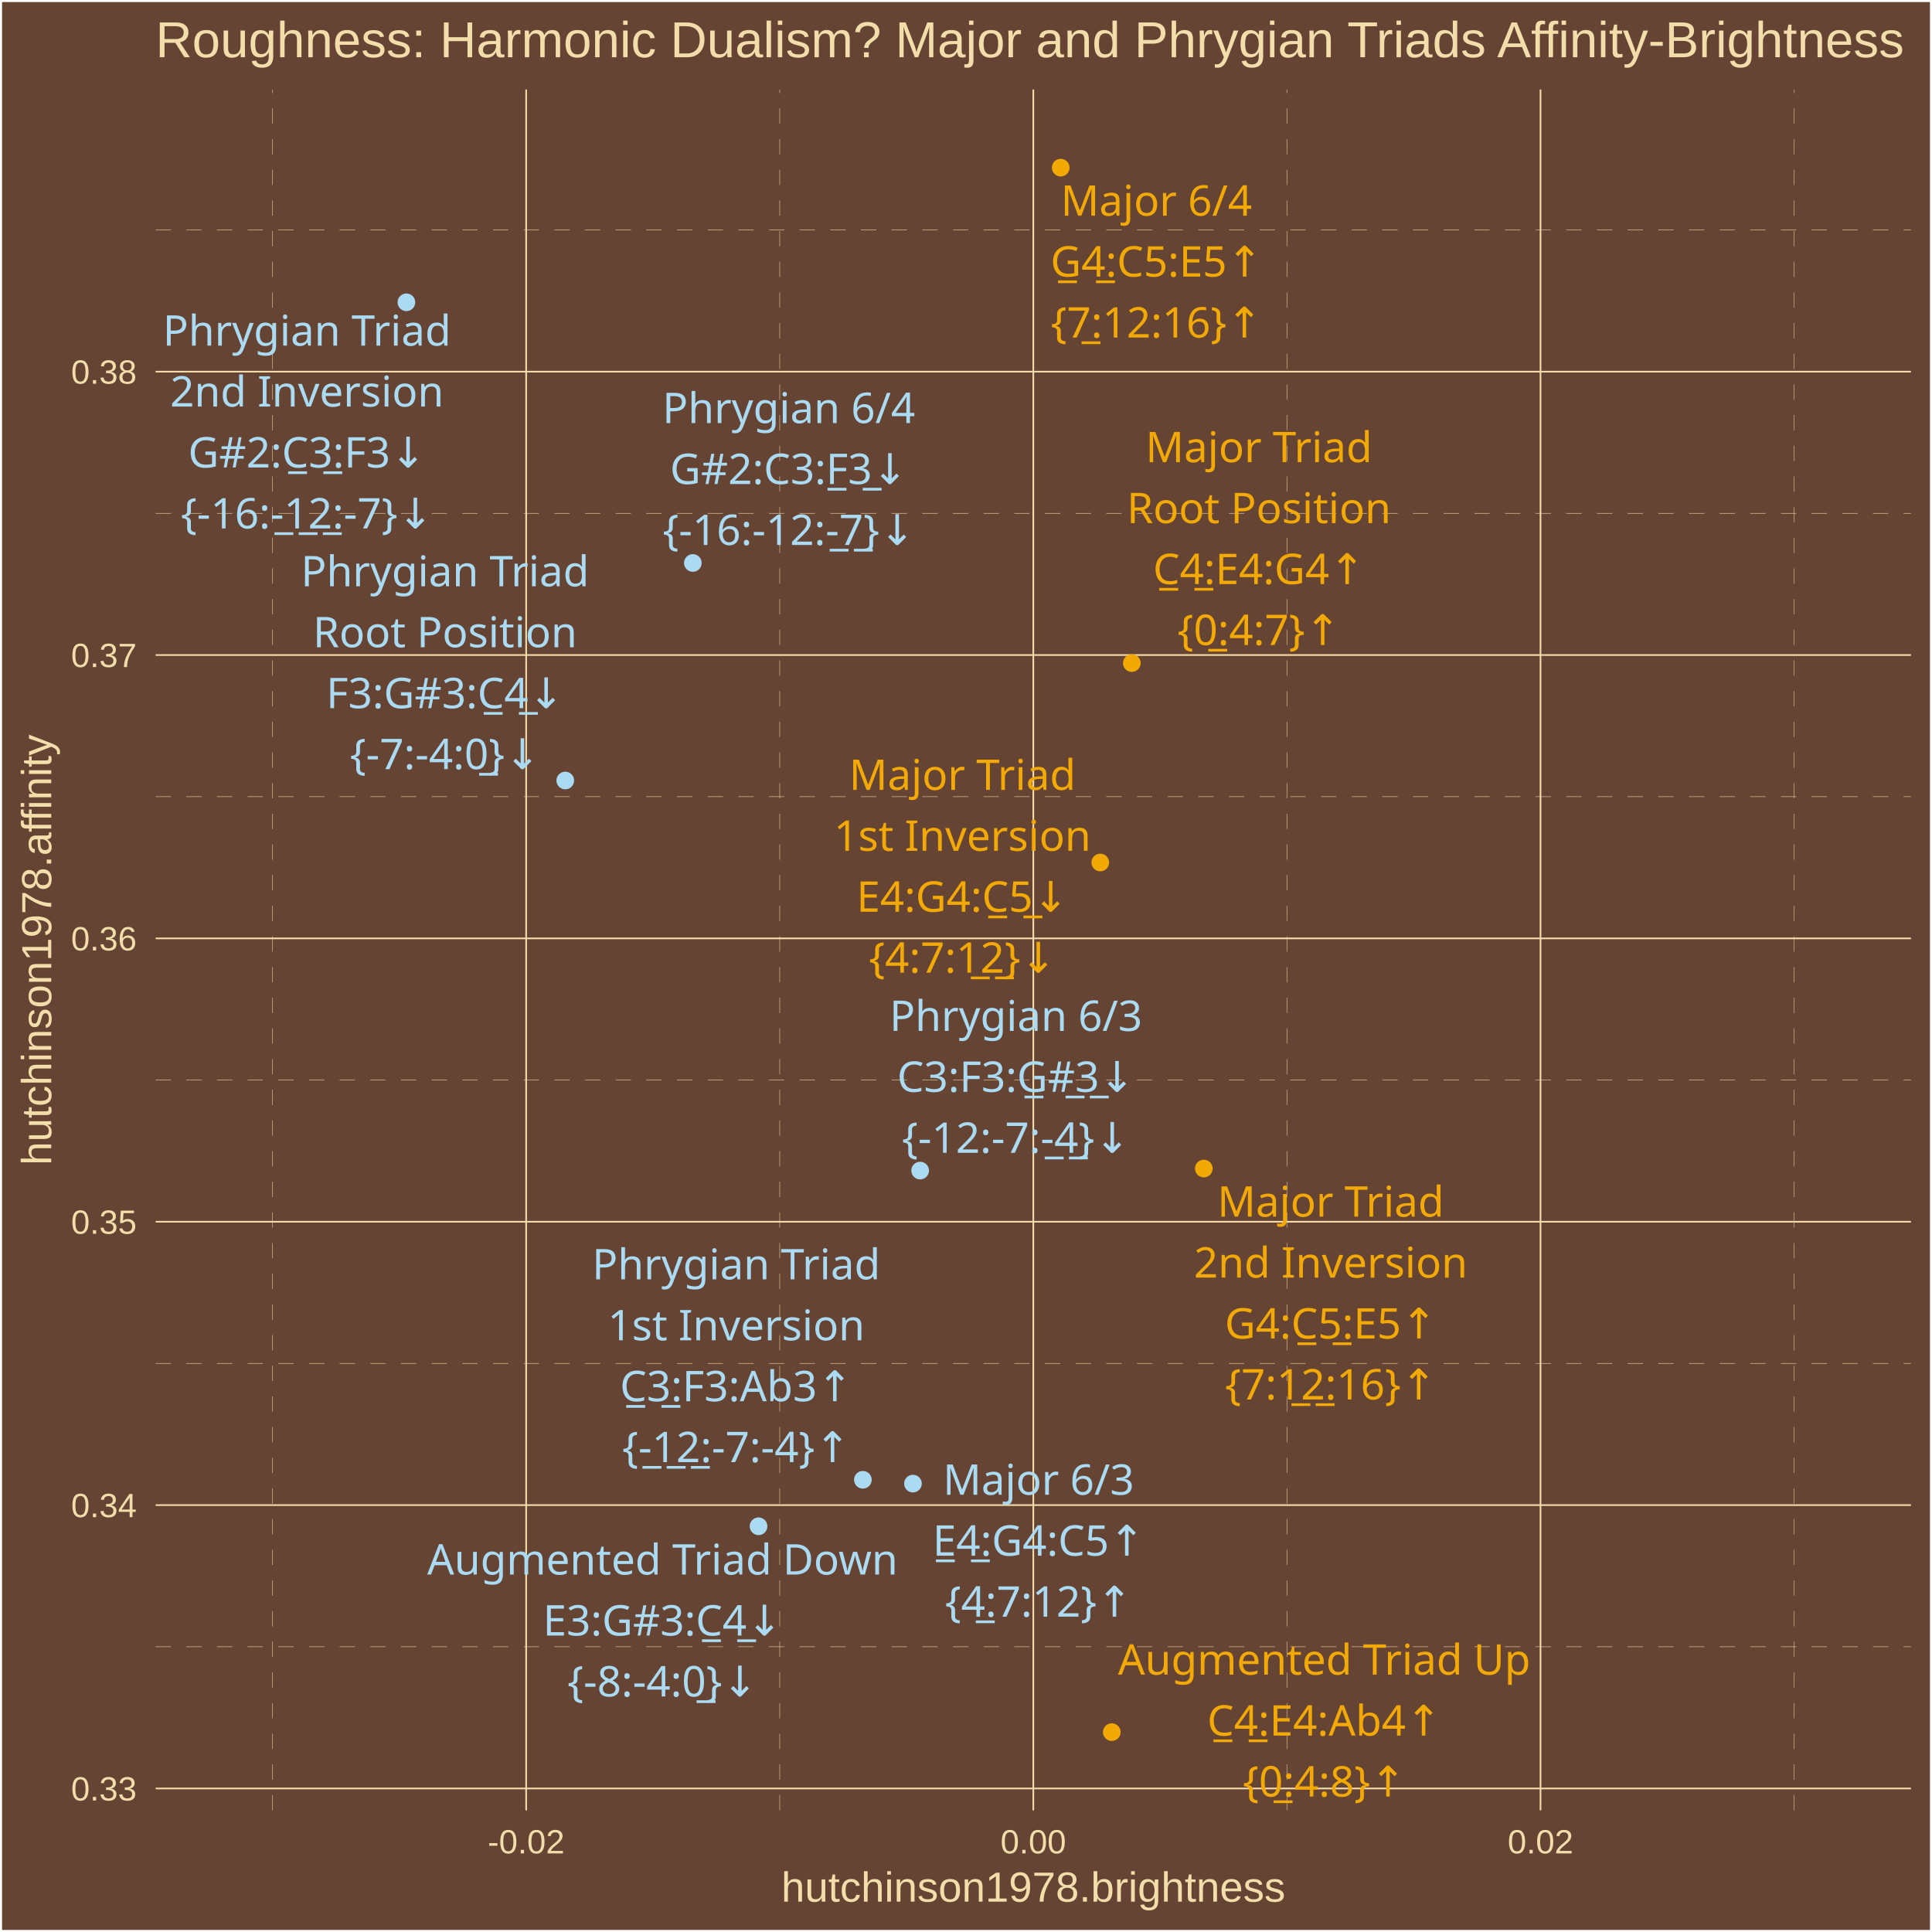
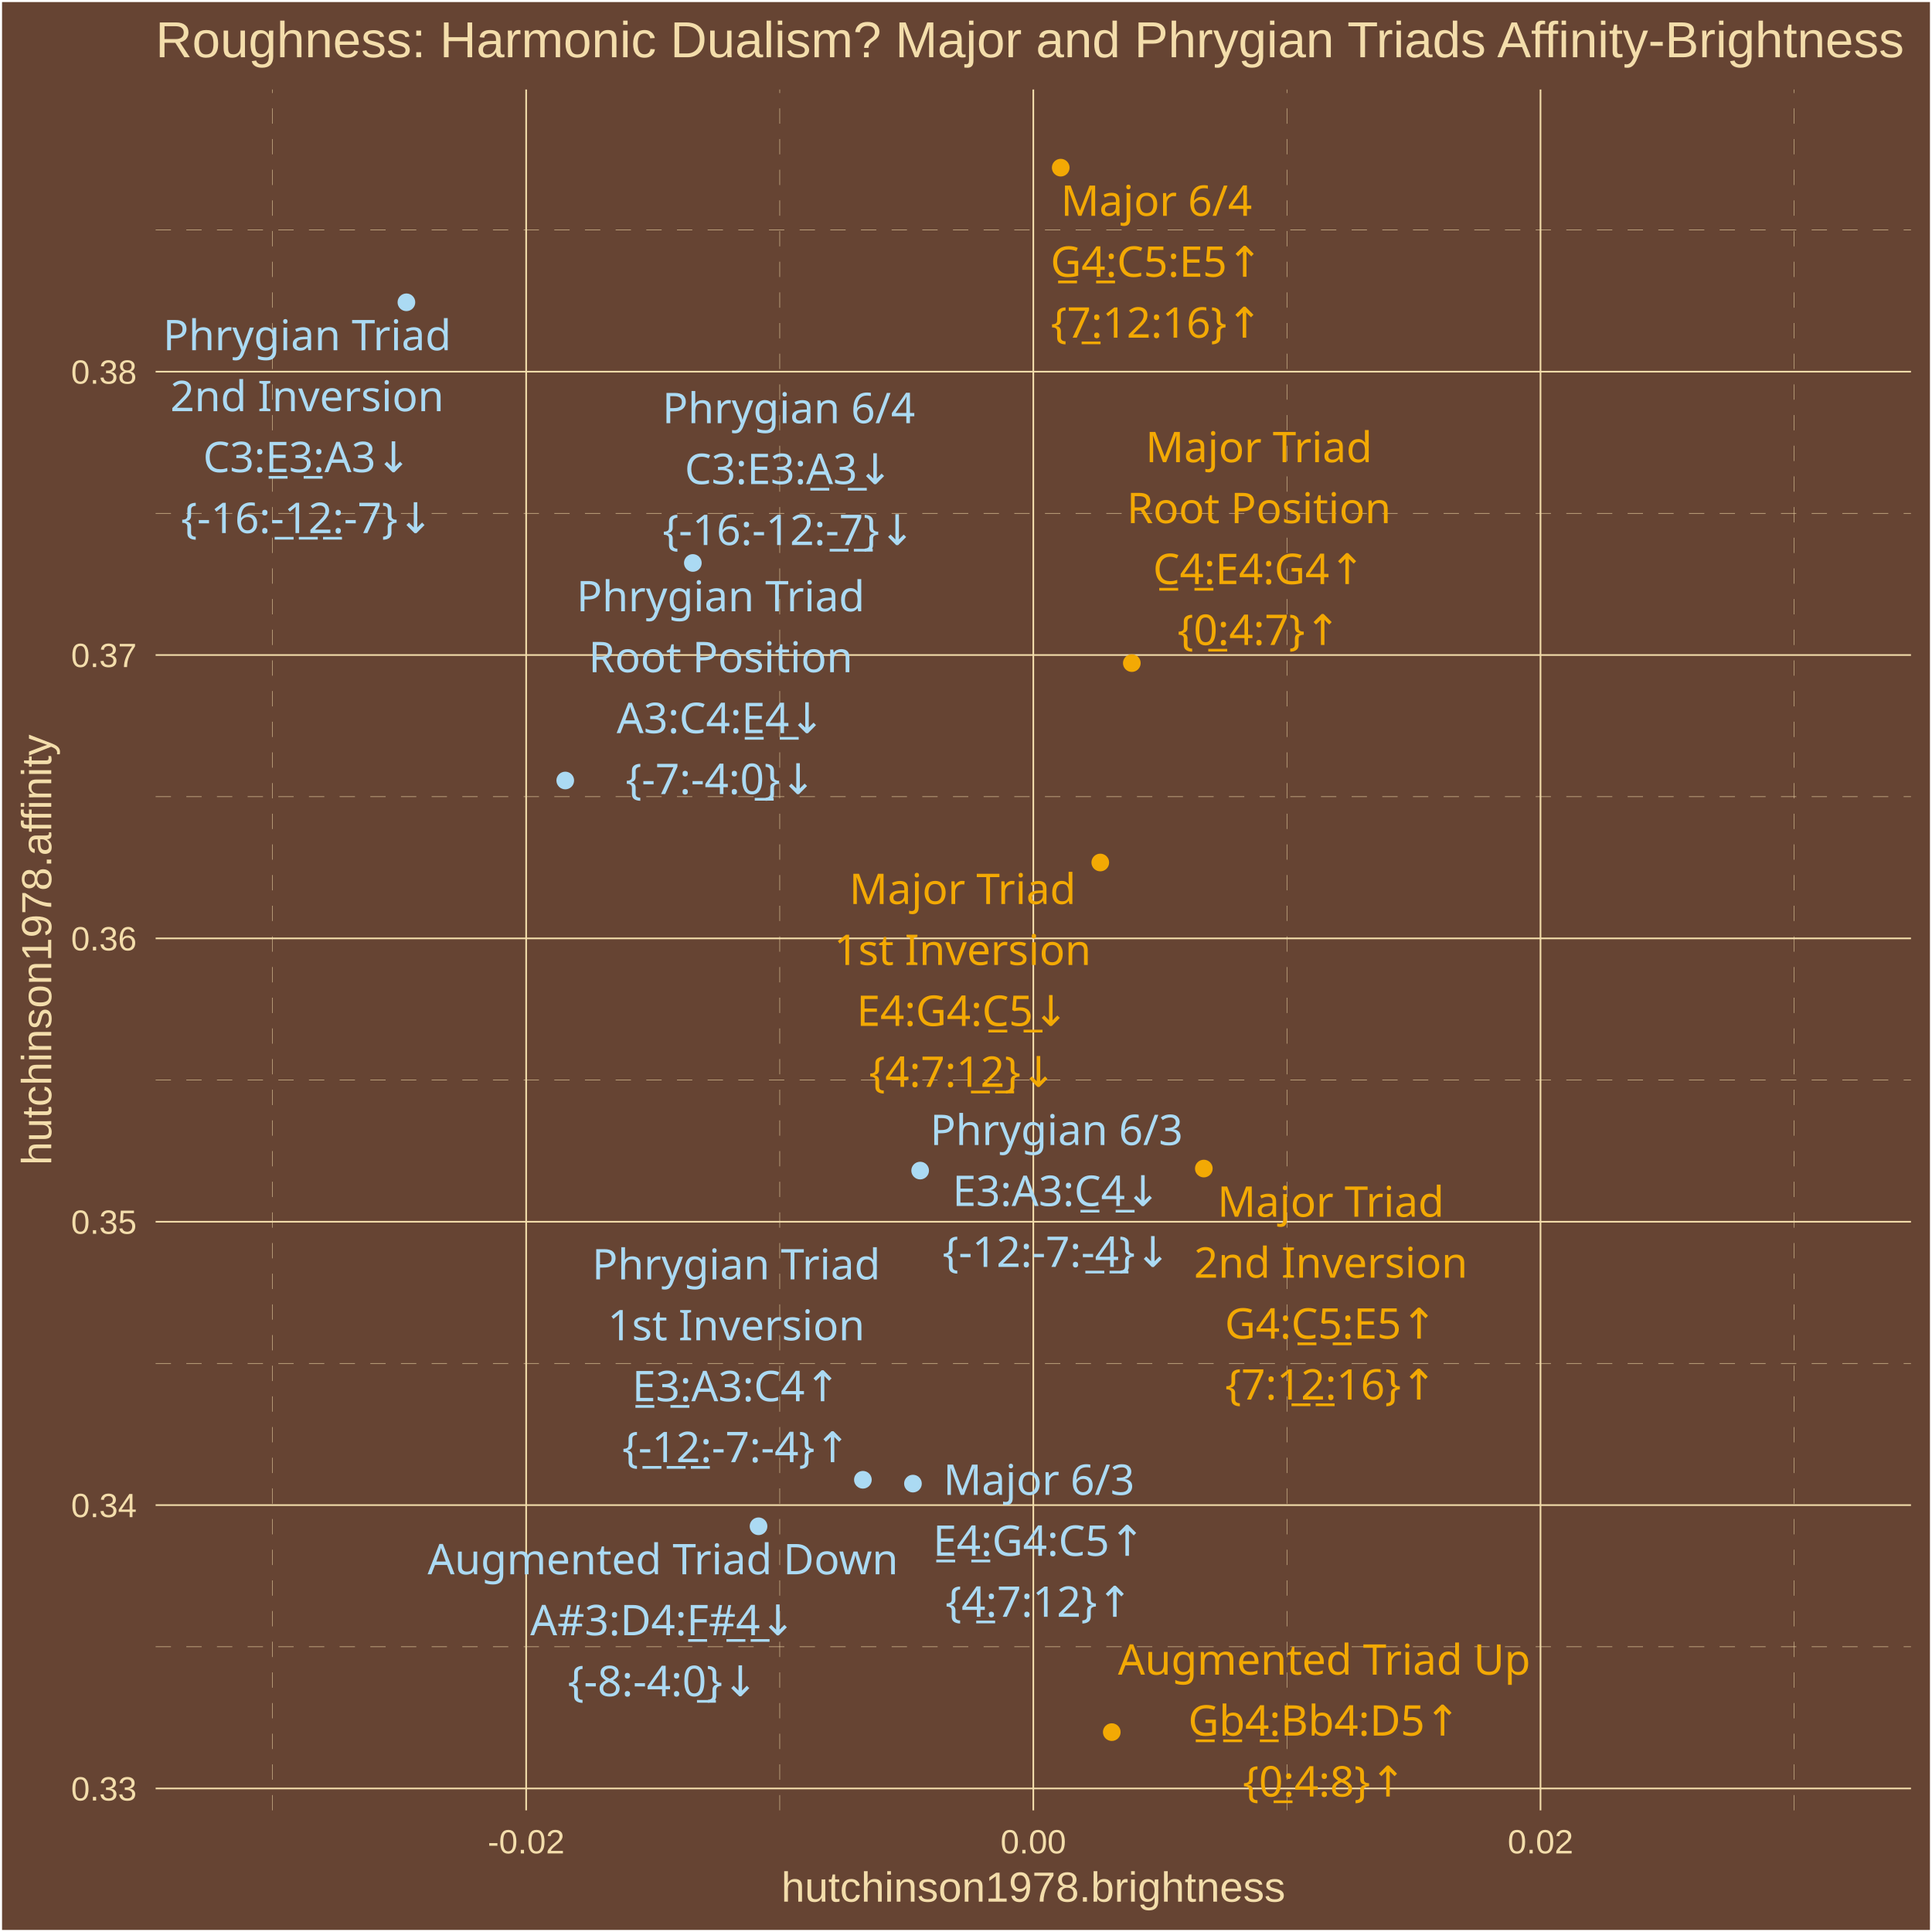
<svg xmlns="http://www.w3.org/2000/svg" class="svglite" width="504.00pt" height="504.00pt" viewBox="0 0 504.00 504.00">
  <defs>
    <style type="text/css">
    .svglite line, .svglite polyline, .svglite polygon, .svglite path, .svglite rect, .svglite circle {
      fill: none;
      stroke: #000000;
      stroke-linecap: round;
      stroke-linejoin: round;
      stroke-miterlimit: 10.00;
    }
    .svglite text {
      white-space: pre;
    }
  </style>
  </defs>
  <rect width="100%" height="100%" style="stroke: none; fill: #664433;" />
  <defs>
    <clipPath id="cpMC4wMHw1MDQuMDB8MC4wMHw1MDQuMDA=">
      <rect x="0.00" y="0.00" width="504.00" height="504.00" />
    </clipPath>
  </defs>
  <g clip-path="url(#cpMC4wMHw1MDQuMDB8MC4wMHw1MDQuMDA=)">
    <rect x="0.00" y="-0" width="504.00" height="504.00" style="stroke-width: 1.07; stroke: #FFFFFF; fill: #664433;" />
  </g>
  <defs>
    <clipPath id="cpNDAuNjB8NDk4LjUyfDIzLjM0fDQ3Mi4yNw==">
      <rect x="40.60" y="23.34" width="457.92" height="448.93" />
    </clipPath>
  </defs>
  <g clip-path="url(#cpNDAuNjB8NDk4LjUyfDIzLjM0fDQ3Mi4yNw==)">
    <rect x="40.60" y="23.34" width="457.92" height="448.93" style="stroke-width: 1.07; stroke: none; fill: #664433;" />
    <polyline points="40.60,429.59 498.52,429.59 " style="stroke-width: 0.11; stroke: #F3DDAB; stroke-dasharray: 4.00,4.00; stroke-linecap: butt;" />
    <polyline points="40.60,355.67 498.52,355.67 " style="stroke-width: 0.11; stroke: #F3DDAB; stroke-dasharray: 4.00,4.00; stroke-linecap: butt;" />
    <polyline points="40.60,281.75 498.52,281.75 " style="stroke-width: 0.11; stroke: #F3DDAB; stroke-dasharray: 4.00,4.00; stroke-linecap: butt;" />
    <polyline points="40.60,207.83 498.52,207.83 " style="stroke-width: 0.11; stroke: #F3DDAB; stroke-dasharray: 4.00,4.00; stroke-linecap: butt;" />
    <polyline points="40.60,133.91 498.52,133.91 " style="stroke-width: 0.11; stroke: #F3DDAB; stroke-dasharray: 4.00,4.00; stroke-linecap: butt;" />
    <polyline points="40.60,59.99 498.52,59.99 " style="stroke-width: 0.11; stroke: #F3DDAB; stroke-dasharray: 4.00,4.00; stroke-linecap: butt;" />
    <polyline points="71.11,472.27 71.11,23.34 " style="stroke-width: 0.11; stroke: #F3DDAB; stroke-dasharray: 4.00,4.00; stroke-linecap: butt;" />
    <polyline points="203.41,472.27 203.41,23.34 " style="stroke-width: 0.11; stroke: #F3DDAB; stroke-dasharray: 4.00,4.00; stroke-linecap: butt;" />
    <polyline points="335.71,472.27 335.71,23.34 " style="stroke-width: 0.11; stroke: #F3DDAB; stroke-dasharray: 4.00,4.00; stroke-linecap: butt;" />
    <polyline points="468.02,472.27 468.02,23.34 " style="stroke-width: 0.11; stroke: #F3DDAB; stroke-dasharray: 4.00,4.00; stroke-linecap: butt;" />
    <polyline points="40.60,466.55 498.52,466.55 " style="stroke-width: 0.43; stroke: #F3DDAB; stroke-linecap: butt;" />
    <polyline points="40.60,392.63 498.52,392.63 " style="stroke-width: 0.43; stroke: #F3DDAB; stroke-linecap: butt;" />
    <polyline points="40.60,318.71 498.52,318.71 " style="stroke-width: 0.43; stroke: #F3DDAB; stroke-linecap: butt;" />
    <polyline points="40.60,244.79 498.52,244.79 " style="stroke-width: 0.43; stroke: #F3DDAB; stroke-linecap: butt;" />
    <polyline points="40.60,170.87 498.52,170.87 " style="stroke-width: 0.43; stroke: #F3DDAB; stroke-linecap: butt;" />
    <polyline points="40.60,96.95 498.52,96.95 " style="stroke-width: 0.43; stroke: #F3DDAB; stroke-linecap: butt;" />
    <polyline points="137.26,472.27 137.26,23.34 " style="stroke-width: 0.43; stroke: #F3DDAB; stroke-linecap: butt;" />
    <polyline points="269.56,472.27 269.56,23.34 " style="stroke-width: 0.43; stroke: #F3DDAB; stroke-linecap: butt;" />
    <polyline points="401.87,472.27 401.87,23.34 " style="stroke-width: 0.43; stroke: #F3DDAB; stroke-linecap: butt;" />
    <circle cx="295.26" cy="172.98" r="1.95" style="stroke-width: 0.71; stroke: #F3A904; fill: #F3A904;" />
    <circle cx="287.03" cy="225.00" r="1.95" style="stroke-width: 0.71; stroke: #F3A904; fill: #F3A904;" />
    <circle cx="314.04" cy="304.84" r="1.95" style="stroke-width: 0.71; stroke: #F3A904; fill: #F3A904;" />
    <circle cx="238.16" cy="387.03" r="1.95" style="stroke-width: 0.71; stroke: #ABDAF3; fill: #ABDAF3;" />
    <circle cx="276.71" cy="43.74" r="1.95" style="stroke-width: 0.71; stroke: #F3A904; fill: #F3A904;" />
    <circle cx="290.03" cy="451.86" r="1.95" style="stroke-width: 0.71; stroke: #F3A904; fill: #F3A904;" />
    <circle cx="197.88" cy="398.16" r="1.95" style="stroke-width: 0.71; stroke: #ABDAF3; fill: #ABDAF3;" />
    <circle cx="147.46" cy="203.61" r="1.95" style="stroke-width: 0.71; stroke: #ABDAF3; fill: #ABDAF3;" />
    <circle cx="225.10" cy="386.03" r="1.95" style="stroke-width: 0.71; stroke: #ABDAF3; fill: #ABDAF3;" />
    <circle cx="106.02" cy="78.86" r="1.95" style="stroke-width: 0.71; stroke: #ABDAF3; fill: #ABDAF3;" />
    <circle cx="240.04" cy="305.37" r="1.95" style="stroke-width: 0.71; stroke: #ABDAF3; fill: #ABDAF3;" />
    <circle cx="180.74" cy="146.86" r="1.95" style="stroke-width: 0.71; stroke: #ABDAF3; fill: #ABDAF3;" />
    <text x="328.41" y="120.57" text-anchor="middle" style="font-size: 11.04px;fill: #F3A904; font-family: &quot;Arial Unicode MS&quot;;" textLength="55.77px" lengthAdjust="spacingAndGlyphs">Major Triad</text>
    <text x="328.41" y="136.47" text-anchor="middle" style="font-size: 11.04px;fill: #F3A904; font-family: &quot;Arial Unicode MS&quot;;" textLength="65.61px" lengthAdjust="spacingAndGlyphs">Root Position</text>
    <text x="328.41" y="152.37" text-anchor="middle" style="font-size: 11.04px;fill: #F3A904; font-family: &quot;Arial Unicode MS&quot;;" textLength="56.30px" lengthAdjust="spacingAndGlyphs">C̲4̲:E4:G4↑</text>
-     <text x="328.41" y="168.27" text-anchor="middle" style="font-size: 11.04px;fill: #F3A904; font-family: &quot;Arial Unicode MS&quot;;" textLength="39.77px" lengthAdjust="spacingAndGlyphs">{0̲:4:7}↑</text>
-     <text x="251.07" y="206.06" text-anchor="middle" style="font-size: 11.04px;fill: #F3A904; font-family: &quot;Arial Unicode MS&quot;;" textLength="55.77px" lengthAdjust="spacingAndGlyphs">Major Triad</text>
-     <text x="251.07" y="221.95" text-anchor="middle" style="font-size: 11.04px;fill: #F3A904; font-family: &quot;Arial Unicode MS&quot;;" textLength="62.54px" lengthAdjust="spacingAndGlyphs">1st Inversion</text>
-     <text x="251.07" y="237.85" text-anchor="middle" style="font-size: 11.04px;fill: #F3A904; font-family: &quot;Arial Unicode MS&quot;;" textLength="56.30px" lengthAdjust="spacingAndGlyphs">E4:G4:C̲5̲↓</text>
-     <text x="251.07" y="253.75" text-anchor="middle" style="font-size: 11.04px;fill: #F3A904; font-family: &quot;Arial Unicode MS&quot;;" textLength="45.91px" lengthAdjust="spacingAndGlyphs">{4:7:1̲2̲}↓</text>
-     <text x="347.14" y="317.39" text-anchor="middle" style="font-size: 11.04px;fill: #F3A904; font-family: &quot;Arial Unicode MS&quot;;" textLength="55.77px" lengthAdjust="spacingAndGlyphs">Major Triad</text>
-     <text x="347.14" y="333.29" text-anchor="middle" style="font-size: 11.04px;fill: #F3A904; font-family: &quot;Arial Unicode MS&quot;;" textLength="66.23px" lengthAdjust="spacingAndGlyphs">2nd Inversion</text>
-     <text x="347.14" y="349.19" text-anchor="middle" style="font-size: 11.04px;fill: #F3A904; font-family: &quot;Arial Unicode MS&quot;;" textLength="56.30px" lengthAdjust="spacingAndGlyphs">G4:C̲5̲:E5↑</text>
-     <text x="347.14" y="365.08" text-anchor="middle" style="font-size: 11.04px;fill: #F3A904; font-family: &quot;Arial Unicode MS&quot;;" textLength="52.04px" lengthAdjust="spacingAndGlyphs">{7:1̲2̲:16}↑</text>
-     <text x="270.93" y="389.93" text-anchor="middle" style="font-size: 11.04px;fill: #ABDAF3; font-family: &quot;Arial Unicode MS&quot;;" textLength="45.98px" lengthAdjust="spacingAndGlyphs">Major 6/3</text>
-     <text x="270.93" y="405.83" text-anchor="middle" style="font-size: 11.04px;fill: #ABDAF3; font-family: &quot;Arial Unicode MS&quot;;" textLength="56.30px" lengthAdjust="spacingAndGlyphs">E̲4̲:G4:C5↑</text>
-     <text x="270.93" y="421.73" text-anchor="middle" style="font-size: 11.04px;fill: #ABDAF3; font-family: &quot;Arial Unicode MS&quot;;" textLength="45.91px" lengthAdjust="spacingAndGlyphs">{4̲:7:12}↑</text>
-     <text x="301.67" y="56.27" text-anchor="middle" style="font-size: 11.04px;fill: #F3A904; font-family: &quot;Arial Unicode MS&quot;;" textLength="45.98px" lengthAdjust="spacingAndGlyphs">Major 6/4</text>
-     <text x="301.67" y="72.16" text-anchor="middle" style="font-size: 11.04px;fill: #F3A904; font-family: &quot;Arial Unicode MS&quot;;" textLength="56.30px" lengthAdjust="spacingAndGlyphs">G̲4̲:C5:E5↑</text>
-     <text x="301.67" y="88.06" text-anchor="middle" style="font-size: 11.04px;fill: #F3A904; font-family: &quot;Arial Unicode MS&quot;;" textLength="52.04px" lengthAdjust="spacingAndGlyphs">{7̲:12:16}↑</text>
+     <text x="328.41" y="168.26" text-anchor="middle" style="font-size: 11.04px;fill: #F3A904; font-family: &quot;Arial Unicode MS&quot;;" textLength="39.77px" lengthAdjust="spacingAndGlyphs">{0̲:4:7}↑</text>
+     <text x="251.11" y="235.83" text-anchor="middle" style="font-size: 11.04px;fill: #F3A904; font-family: &quot;Arial Unicode MS&quot;;" textLength="55.77px" lengthAdjust="spacingAndGlyphs">Major Triad</text>
+     <text x="251.11" y="251.73" text-anchor="middle" style="font-size: 11.04px;fill: #F3A904; font-family: &quot;Arial Unicode MS&quot;;" textLength="62.54px" lengthAdjust="spacingAndGlyphs">1st Inversion</text>
+     <text x="251.11" y="267.63" text-anchor="middle" style="font-size: 11.04px;fill: #F3A904; font-family: &quot;Arial Unicode MS&quot;;" textLength="56.30px" lengthAdjust="spacingAndGlyphs">E4:G4:C̲5̲↓</text>
+     <text x="251.11" y="283.53" text-anchor="middle" style="font-size: 11.04px;fill: #F3A904; font-family: &quot;Arial Unicode MS&quot;;" textLength="45.91px" lengthAdjust="spacingAndGlyphs">{4:7:1̲2̲}↓</text>
+     <text x="347.16" y="317.42" text-anchor="middle" style="font-size: 11.04px;fill: #F3A904; font-family: &quot;Arial Unicode MS&quot;;" textLength="55.77px" lengthAdjust="spacingAndGlyphs">Major Triad</text>
+     <text x="347.16" y="333.31" text-anchor="middle" style="font-size: 11.04px;fill: #F3A904; font-family: &quot;Arial Unicode MS&quot;;" textLength="66.23px" lengthAdjust="spacingAndGlyphs">2nd Inversion</text>
+     <text x="347.16" y="349.21" text-anchor="middle" style="font-size: 11.04px;fill: #F3A904; font-family: &quot;Arial Unicode MS&quot;;" textLength="56.30px" lengthAdjust="spacingAndGlyphs">G4:C̲5̲:E5↑</text>
+     <text x="347.16" y="365.11" text-anchor="middle" style="font-size: 11.04px;fill: #F3A904; font-family: &quot;Arial Unicode MS&quot;;" textLength="52.04px" lengthAdjust="spacingAndGlyphs">{7:1̲2̲:16}↑</text>
+     <text x="271.03" y="389.97" text-anchor="middle" style="font-size: 11.04px;fill: #ABDAF3; font-family: &quot;Arial Unicode MS&quot;;" textLength="45.98px" lengthAdjust="spacingAndGlyphs">Major 6/3</text>
+     <text x="271.03" y="405.87" text-anchor="middle" style="font-size: 11.04px;fill: #ABDAF3; font-family: &quot;Arial Unicode MS&quot;;" textLength="56.30px" lengthAdjust="spacingAndGlyphs">E̲4̲:G4:C5↑</text>
+     <text x="271.03" y="421.77" text-anchor="middle" style="font-size: 11.04px;fill: #ABDAF3; font-family: &quot;Arial Unicode MS&quot;;" textLength="45.91px" lengthAdjust="spacingAndGlyphs">{4̲:7:12}↑</text>
+     <text x="301.69" y="56.30" text-anchor="middle" style="font-size: 11.04px;fill: #F3A904; font-family: &quot;Arial Unicode MS&quot;;" textLength="45.98px" lengthAdjust="spacingAndGlyphs">Major 6/4</text>
+     <text x="301.69" y="72.20" text-anchor="middle" style="font-size: 11.04px;fill: #F3A904; font-family: &quot;Arial Unicode MS&quot;;" textLength="56.30px" lengthAdjust="spacingAndGlyphs">G̲4̲:C5:E5↑</text>
+     <text x="301.69" y="88.09" text-anchor="middle" style="font-size: 11.04px;fill: #F3A904; font-family: &quot;Arial Unicode MS&quot;;" textLength="52.04px" lengthAdjust="spacingAndGlyphs">{7̲:12:16}↑</text>
    <text x="345.45" y="436.87" text-anchor="middle" style="font-size: 11.04px;fill: #F3A904; font-family: &quot;Arial Unicode MS&quot;;" textLength="101.78px" lengthAdjust="spacingAndGlyphs">Augmented Triad Up</text>
-     <text x="345.45" y="452.77" text-anchor="middle" style="font-size: 11.04px;fill: #F3A904; font-family: &quot;Arial Unicode MS&quot;;" textLength="61.21px" lengthAdjust="spacingAndGlyphs">C̲4̲:E4:Ab4↑</text>
+     <text x="345.45" y="452.77" text-anchor="middle" style="font-size: 11.04px;fill: #F3A904; font-family: &quot;Arial Unicode MS&quot;;" textLength="68.57px" lengthAdjust="spacingAndGlyphs">G̲b̲4̲:Bb4:D5↑</text>
    <text x="345.45" y="468.67" text-anchor="middle" style="font-size: 11.04px;fill: #F3A904; font-family: &quot;Arial Unicode MS&quot;;" textLength="39.77px" lengthAdjust="spacingAndGlyphs">{0̲:4:8}↑</text>
-     <text x="172.83" y="410.76" text-anchor="middle" style="font-size: 11.04px;fill: #ABDAF3; font-family: &quot;Arial Unicode MS&quot;;" textLength="115.88px" lengthAdjust="spacingAndGlyphs">Augmented Triad Down</text>
-     <text x="172.83" y="426.66" text-anchor="middle" style="font-size: 11.04px;fill: #ABDAF3; font-family: &quot;Arial Unicode MS&quot;;" textLength="62.44px" lengthAdjust="spacingAndGlyphs">E3:G#3:C̲4̲↓</text>
-     <text x="172.83" y="442.56" text-anchor="middle" style="font-size: 11.04px;fill: #ABDAF3; font-family: &quot;Arial Unicode MS&quot;;" textLength="47.12px" lengthAdjust="spacingAndGlyphs">{-8:-4:0̲}↓</text>
-     <text x="116.09" y="152.95" text-anchor="middle" style="font-size: 11.04px;fill: #ABDAF3; font-family: &quot;Arial Unicode MS&quot;;" textLength="71.73px" lengthAdjust="spacingAndGlyphs">Phrygian Triad</text>
-     <text x="116.09" y="168.85" text-anchor="middle" style="font-size: 11.04px;fill: #ABDAF3; font-family: &quot;Arial Unicode MS&quot;;" textLength="65.61px" lengthAdjust="spacingAndGlyphs">Root Position</text>
-     <text x="116.09" y="184.75" text-anchor="middle" style="font-size: 11.04px;fill: #ABDAF3; font-family: &quot;Arial Unicode MS&quot;;" textLength="61.82px" lengthAdjust="spacingAndGlyphs">F3:G#3:C̲4̲↓</text>
-     <text x="116.09" y="200.64" text-anchor="middle" style="font-size: 11.04px;fill: #ABDAF3; font-family: &quot;Arial Unicode MS&quot;;" textLength="47.12px" lengthAdjust="spacingAndGlyphs">{-7:-4:0̲}↓</text>
-     <text x="192.06" y="333.74" text-anchor="middle" style="font-size: 11.04px;fill: #ABDAF3; font-family: &quot;Arial Unicode MS&quot;;" textLength="71.73px" lengthAdjust="spacingAndGlyphs">Phrygian Triad</text>
+     <text x="172.93" y="410.69" text-anchor="middle" style="font-size: 11.04px;fill: #ABDAF3; font-family: &quot;Arial Unicode MS&quot;;" textLength="115.88px" lengthAdjust="spacingAndGlyphs">Augmented Triad Down</text>
+     <text x="172.93" y="426.59" text-anchor="middle" style="font-size: 11.04px;fill: #ABDAF3; font-family: &quot;Arial Unicode MS&quot;;" textLength="66.73px" lengthAdjust="spacingAndGlyphs">A#3:D4:F̲#̲4̲↓</text>
+     <text x="172.93" y="442.48" text-anchor="middle" style="font-size: 11.04px;fill: #ABDAF3; font-family: &quot;Arial Unicode MS&quot;;" textLength="47.12px" lengthAdjust="spacingAndGlyphs">{-8:-4:0̲}↓</text>
+     <text x="188.00" y="159.46" text-anchor="middle" style="font-size: 11.04px;fill: #ABDAF3; font-family: &quot;Arial Unicode MS&quot;;" textLength="71.73px" lengthAdjust="spacingAndGlyphs">Phrygian Triad</text>
+     <text x="188.00" y="175.36" text-anchor="middle" style="font-size: 11.04px;fill: #ABDAF3; font-family: &quot;Arial Unicode MS&quot;;" textLength="65.61px" lengthAdjust="spacingAndGlyphs">Root Position</text>
+     <text x="188.00" y="191.25" text-anchor="middle" style="font-size: 11.04px;fill: #ABDAF3; font-family: &quot;Arial Unicode MS&quot;;" textLength="55.08px" lengthAdjust="spacingAndGlyphs">A3:C4:E̲4̲↓</text>
+     <text x="188.00" y="207.15" text-anchor="middle" style="font-size: 11.04px;fill: #ABDAF3; font-family: &quot;Arial Unicode MS&quot;;" textLength="47.12px" lengthAdjust="spacingAndGlyphs">{-7:-4:0̲}↓</text>
+     <text x="192.06" y="333.75" text-anchor="middle" style="font-size: 11.04px;fill: #ABDAF3; font-family: &quot;Arial Unicode MS&quot;;" textLength="71.73px" lengthAdjust="spacingAndGlyphs">Phrygian Triad</text>
    <text x="192.06" y="349.64" text-anchor="middle" style="font-size: 11.04px;fill: #ABDAF3; font-family: &quot;Arial Unicode MS&quot;;" textLength="62.54px" lengthAdjust="spacingAndGlyphs">1st Inversion</text>
-     <text x="192.06" y="365.54" text-anchor="middle" style="font-size: 11.04px;fill: #ABDAF3; font-family: &quot;Arial Unicode MS&quot;;" textLength="60.60px" lengthAdjust="spacingAndGlyphs">C̲3̲:F3:Ab3↑</text>
-     <text x="192.06" y="381.43" text-anchor="middle" style="font-size: 11.04px;fill: #ABDAF3; font-family: &quot;Arial Unicode MS&quot;;" textLength="56.92px" lengthAdjust="spacingAndGlyphs">{-̲1̲2̲:-7:-4}↑</text>
-     <text x="80.07" y="90.17" text-anchor="middle" style="font-size: 11.04px;fill: #ABDAF3; font-family: &quot;Arial Unicode MS&quot;;" textLength="71.73px" lengthAdjust="spacingAndGlyphs">Phrygian Triad</text>
-     <text x="80.07" y="106.06" text-anchor="middle" style="font-size: 11.04px;fill: #ABDAF3; font-family: &quot;Arial Unicode MS&quot;;" textLength="66.23px" lengthAdjust="spacingAndGlyphs">2nd Inversion</text>
-     <text x="80.07" y="121.96" text-anchor="middle" style="font-size: 11.04px;fill: #ABDAF3; font-family: &quot;Arial Unicode MS&quot;;" textLength="61.82px" lengthAdjust="spacingAndGlyphs">G#2:C̲3̲:F3↓</text>
-     <text x="80.07" y="137.86" text-anchor="middle" style="font-size: 11.04px;fill: #ABDAF3; font-family: &quot;Arial Unicode MS&quot;;" textLength="63.06px" lengthAdjust="spacingAndGlyphs">{-16:-̲1̲2̲:-7}↓</text>
-     <text x="265.02" y="268.94" text-anchor="middle" style="font-size: 11.04px;fill: #ABDAF3; font-family: &quot;Arial Unicode MS&quot;;" textLength="61.93px" lengthAdjust="spacingAndGlyphs">Phrygian 6/3</text>
-     <text x="265.02" y="284.83" text-anchor="middle" style="font-size: 11.04px;fill: #ABDAF3; font-family: &quot;Arial Unicode MS&quot;;" textLength="61.82px" lengthAdjust="spacingAndGlyphs">C3:F3:G̲#̲3̲↓</text>
-     <text x="265.02" y="300.73" text-anchor="middle" style="font-size: 11.04px;fill: #ABDAF3; font-family: &quot;Arial Unicode MS&quot;;" textLength="56.92px" lengthAdjust="spacingAndGlyphs">{-12:-7:-̲4̲}↓</text>
-     <text x="205.77" y="110.37" text-anchor="middle" style="font-size: 11.04px;fill: #ABDAF3; font-family: &quot;Arial Unicode MS&quot;;" textLength="61.93px" lengthAdjust="spacingAndGlyphs">Phrygian 6/4</text>
-     <text x="205.77" y="126.27" text-anchor="middle" style="font-size: 11.04px;fill: #ABDAF3; font-family: &quot;Arial Unicode MS&quot;;" textLength="61.82px" lengthAdjust="spacingAndGlyphs">G#2:C3:F̲3̲↓</text>
-     <text x="205.77" y="142.17" text-anchor="middle" style="font-size: 11.04px;fill: #ABDAF3; font-family: &quot;Arial Unicode MS&quot;;" textLength="63.06px" lengthAdjust="spacingAndGlyphs">{-16:-12:-̲7̲}↓</text>
+     <text x="192.06" y="365.54" text-anchor="middle" style="font-size: 11.04px;fill: #ABDAF3; font-family: &quot;Arial Unicode MS&quot;;" textLength="55.08px" lengthAdjust="spacingAndGlyphs">E̲3̲:A3:C4↑</text>
+     <text x="192.06" y="381.44" text-anchor="middle" style="font-size: 11.04px;fill: #ABDAF3; font-family: &quot;Arial Unicode MS&quot;;" textLength="56.92px" lengthAdjust="spacingAndGlyphs">{-̲1̲2̲:-7:-4}↑</text>
+     <text x="80.12" y="91.37" text-anchor="middle" style="font-size: 11.04px;fill: #ABDAF3; font-family: &quot;Arial Unicode MS&quot;;" textLength="71.73px" lengthAdjust="spacingAndGlyphs">Phrygian Triad</text>
+     <text x="80.12" y="107.27" text-anchor="middle" style="font-size: 11.04px;fill: #ABDAF3; font-family: &quot;Arial Unicode MS&quot;;" textLength="66.23px" lengthAdjust="spacingAndGlyphs">2nd Inversion</text>
+     <text x="80.12" y="123.17" text-anchor="middle" style="font-size: 11.04px;fill: #ABDAF3; font-family: &quot;Arial Unicode MS&quot;;" textLength="55.08px" lengthAdjust="spacingAndGlyphs">C3:E̲3̲:A3↓</text>
+     <text x="80.12" y="139.06" text-anchor="middle" style="font-size: 11.04px;fill: #ABDAF3; font-family: &quot;Arial Unicode MS&quot;;" textLength="63.06px" lengthAdjust="spacingAndGlyphs">{-16:-̲1̲2̲:-7}↓</text>
+     <text x="275.62" y="298.71" text-anchor="middle" style="font-size: 11.04px;fill: #ABDAF3; font-family: &quot;Arial Unicode MS&quot;;" textLength="61.93px" lengthAdjust="spacingAndGlyphs">Phrygian 6/3</text>
+     <text x="275.62" y="314.61" text-anchor="middle" style="font-size: 11.04px;fill: #ABDAF3; font-family: &quot;Arial Unicode MS&quot;;" textLength="55.08px" lengthAdjust="spacingAndGlyphs">E3:A3:C̲4̲↓</text>
+     <text x="275.62" y="330.50" text-anchor="middle" style="font-size: 11.04px;fill: #ABDAF3; font-family: &quot;Arial Unicode MS&quot;;" textLength="56.92px" lengthAdjust="spacingAndGlyphs">{-12:-7:-̲4̲}↓</text>
+     <text x="205.76" y="110.39" text-anchor="middle" style="font-size: 11.04px;fill: #ABDAF3; font-family: &quot;Arial Unicode MS&quot;;" textLength="61.93px" lengthAdjust="spacingAndGlyphs">Phrygian 6/4</text>
+     <text x="205.76" y="126.28" text-anchor="middle" style="font-size: 11.04px;fill: #ABDAF3; font-family: &quot;Arial Unicode MS&quot;;" textLength="55.08px" lengthAdjust="spacingAndGlyphs">C3:E3:A̲3̲↓</text>
+     <text x="205.76" y="142.18" text-anchor="middle" style="font-size: 11.04px;fill: #ABDAF3; font-family: &quot;Arial Unicode MS&quot;;" textLength="63.06px" lengthAdjust="spacingAndGlyphs">{-16:-12:-̲7̲}↓</text>
  </g>
  <g clip-path="url(#cpMC4wMHw1MDQuMDB8MC4wMHw1MDQuMDA=)">
    <text x="35.67" y="469.70" text-anchor="end" style="font-size: 8.80px;fill: #F3DDAB; font-family: &quot;Arial&quot;;" textLength="17.13px" lengthAdjust="spacingAndGlyphs">0.33</text>
    <text x="35.67" y="395.78" text-anchor="end" style="font-size: 8.80px;fill: #F3DDAB; font-family: &quot;Arial&quot;;" textLength="17.13px" lengthAdjust="spacingAndGlyphs">0.34</text>
    <text x="35.67" y="321.86" text-anchor="end" style="font-size: 8.80px;fill: #F3DDAB; font-family: &quot;Arial&quot;;" textLength="17.13px" lengthAdjust="spacingAndGlyphs">0.35</text>
    <text x="35.67" y="247.94" text-anchor="end" style="font-size: 8.80px;fill: #F3DDAB; font-family: &quot;Arial&quot;;" textLength="17.13px" lengthAdjust="spacingAndGlyphs">0.36</text>
    <text x="35.67" y="174.02" text-anchor="end" style="font-size: 8.80px;fill: #F3DDAB; font-family: &quot;Arial&quot;;" textLength="17.13px" lengthAdjust="spacingAndGlyphs">0.37</text>
    <text x="35.67" y="100.10" text-anchor="end" style="font-size: 8.80px;fill: #F3DDAB; font-family: &quot;Arial&quot;;" textLength="17.13px" lengthAdjust="spacingAndGlyphs">0.38</text>
    <text x="137.26" y="483.50" text-anchor="middle" style="font-size: 8.80px;fill: #F3DDAB; font-family: &quot;Arial&quot;;" textLength="20.06px" lengthAdjust="spacingAndGlyphs">-0.02</text>
    <text x="269.56" y="483.50" text-anchor="middle" style="font-size: 8.80px;fill: #F3DDAB; font-family: &quot;Arial&quot;;" textLength="17.13px" lengthAdjust="spacingAndGlyphs">0.00</text>
    <text x="401.87" y="483.50" text-anchor="middle" style="font-size: 8.80px;fill: #F3DDAB; font-family: &quot;Arial&quot;;" textLength="17.13px" lengthAdjust="spacingAndGlyphs">0.02</text>
    <text x="269.56" y="496.09" text-anchor="middle" style="font-size: 11.00px;fill: #F3DDAB; font-family: &quot;Arial&quot;;" textLength="131.51px" lengthAdjust="spacingAndGlyphs">hutchinson1978.brightness</text>
    <text transform="translate(13.37,247.80) rotate(-90)" text-anchor="middle" style="font-size: 11.00px;fill: #F3DDAB; font-family: &quot;Arial&quot;;" textLength="112.53px" lengthAdjust="spacingAndGlyphs">hutchinson1978.affinity</text>
    <text x="40.60" y="14.94" style="font-size: 13.20px;fill: #F3DDAB; font-family: &quot;Arial&quot;;" textLength="457.48px" lengthAdjust="spacingAndGlyphs">Roughness: Harmonic Dualism? Major and Phrygian Triads Affinity-Brightness</text>
  </g>
</svg>
